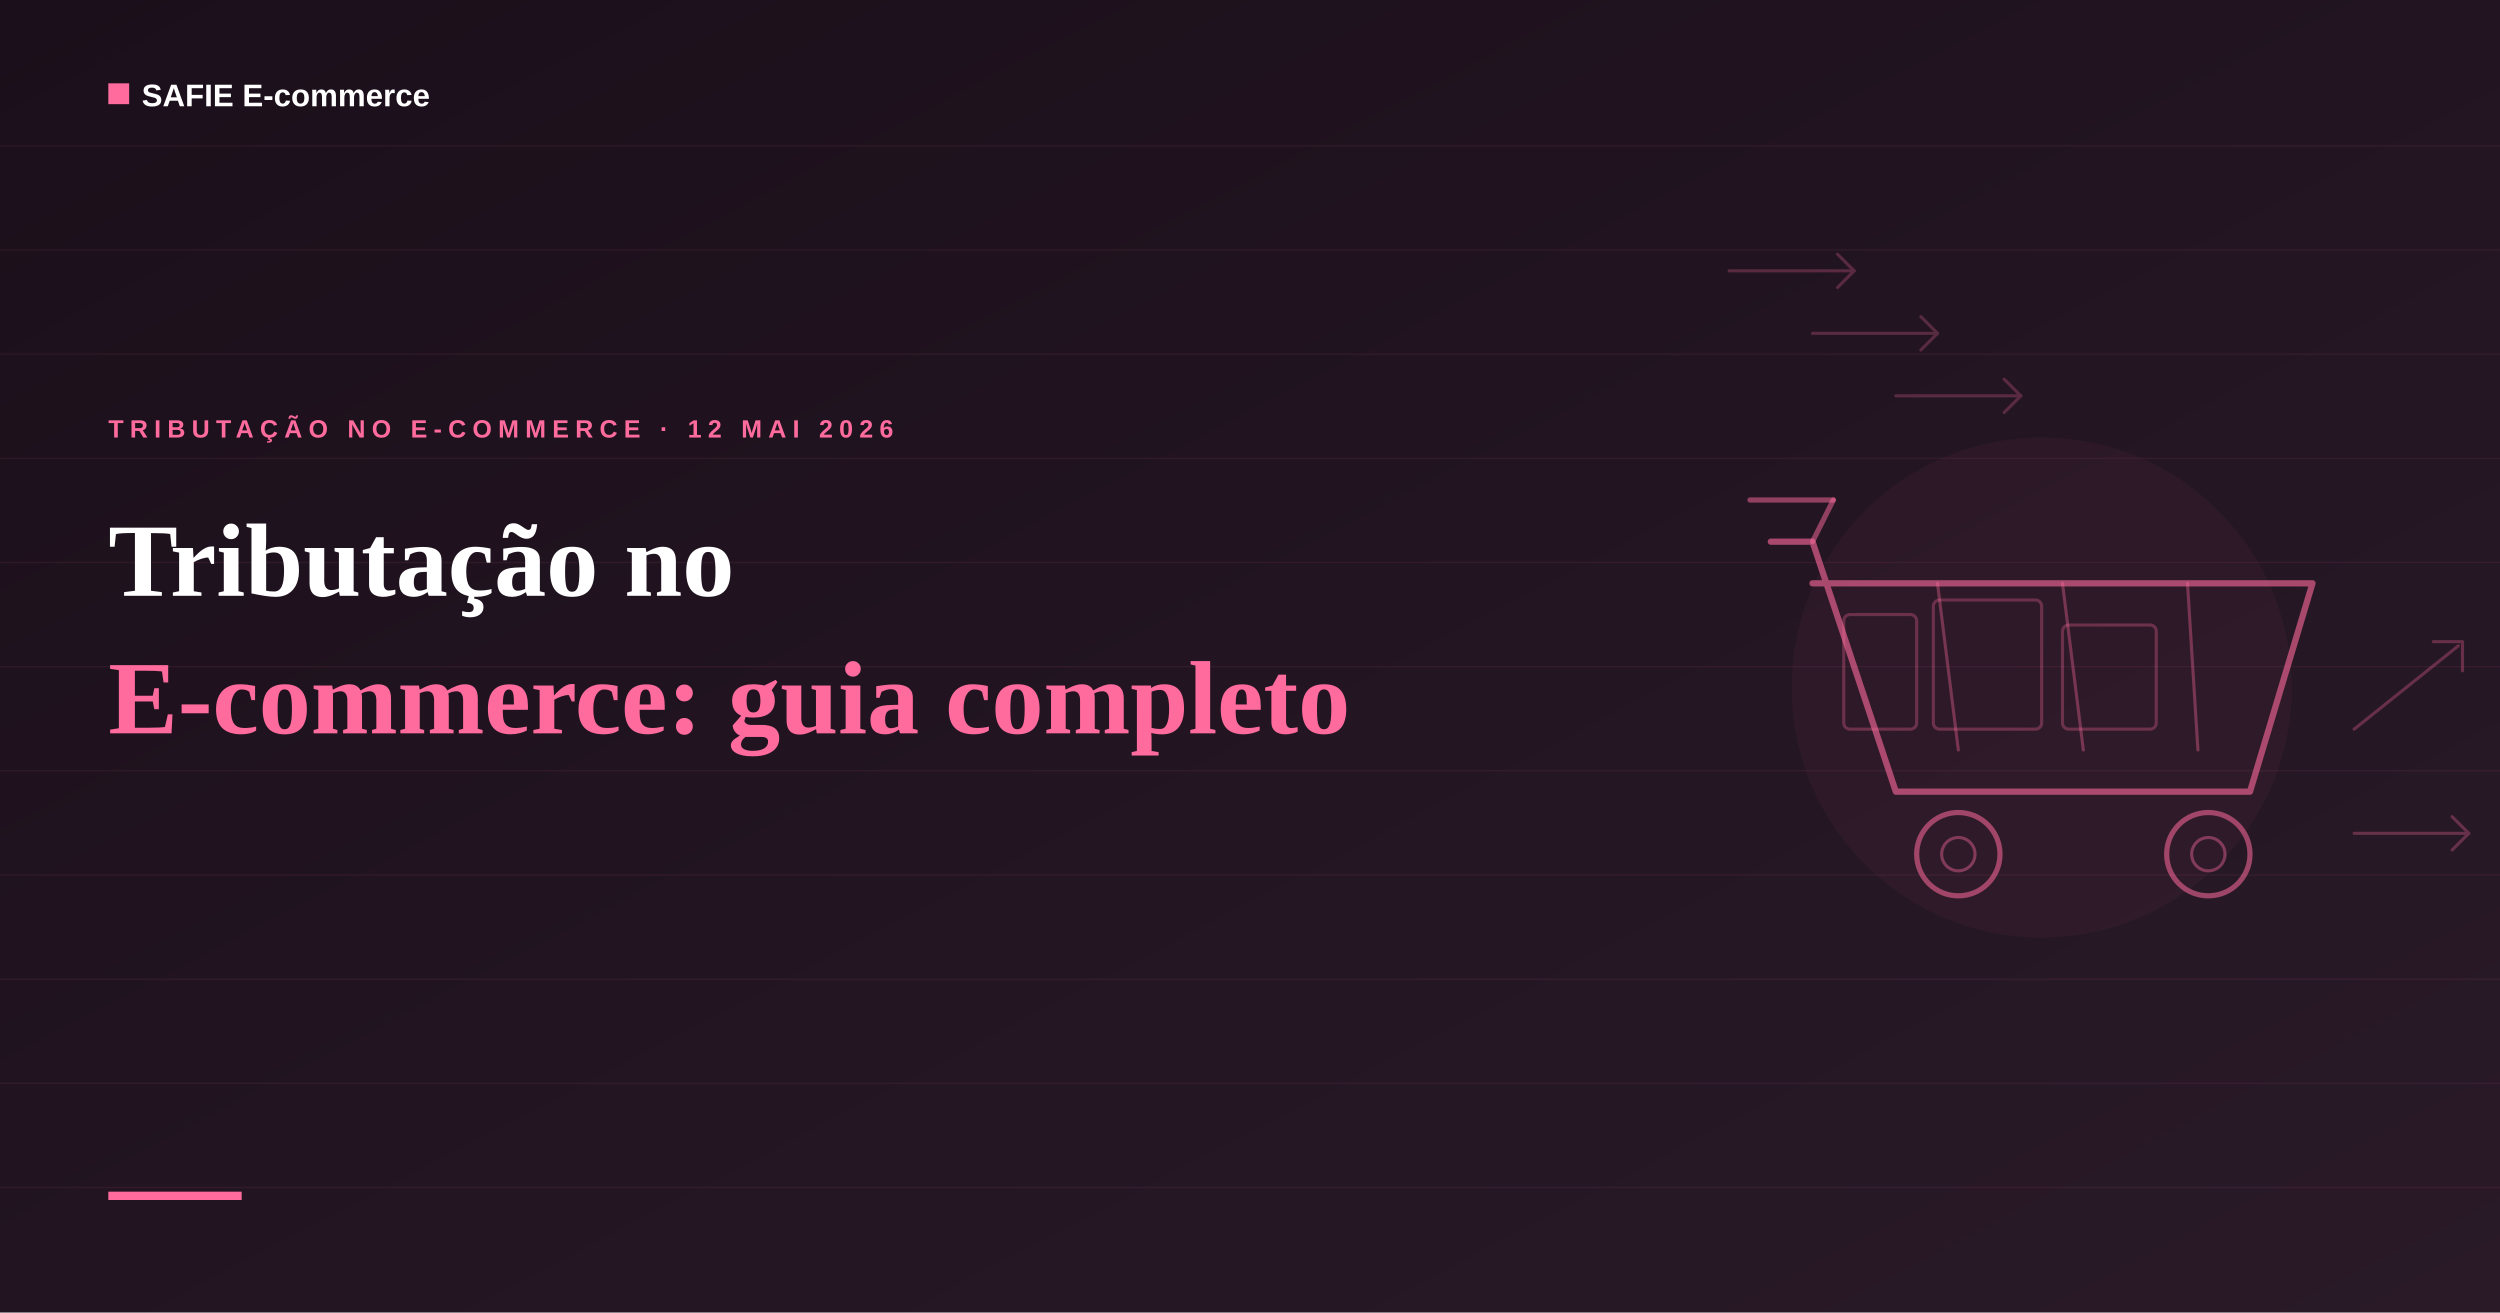
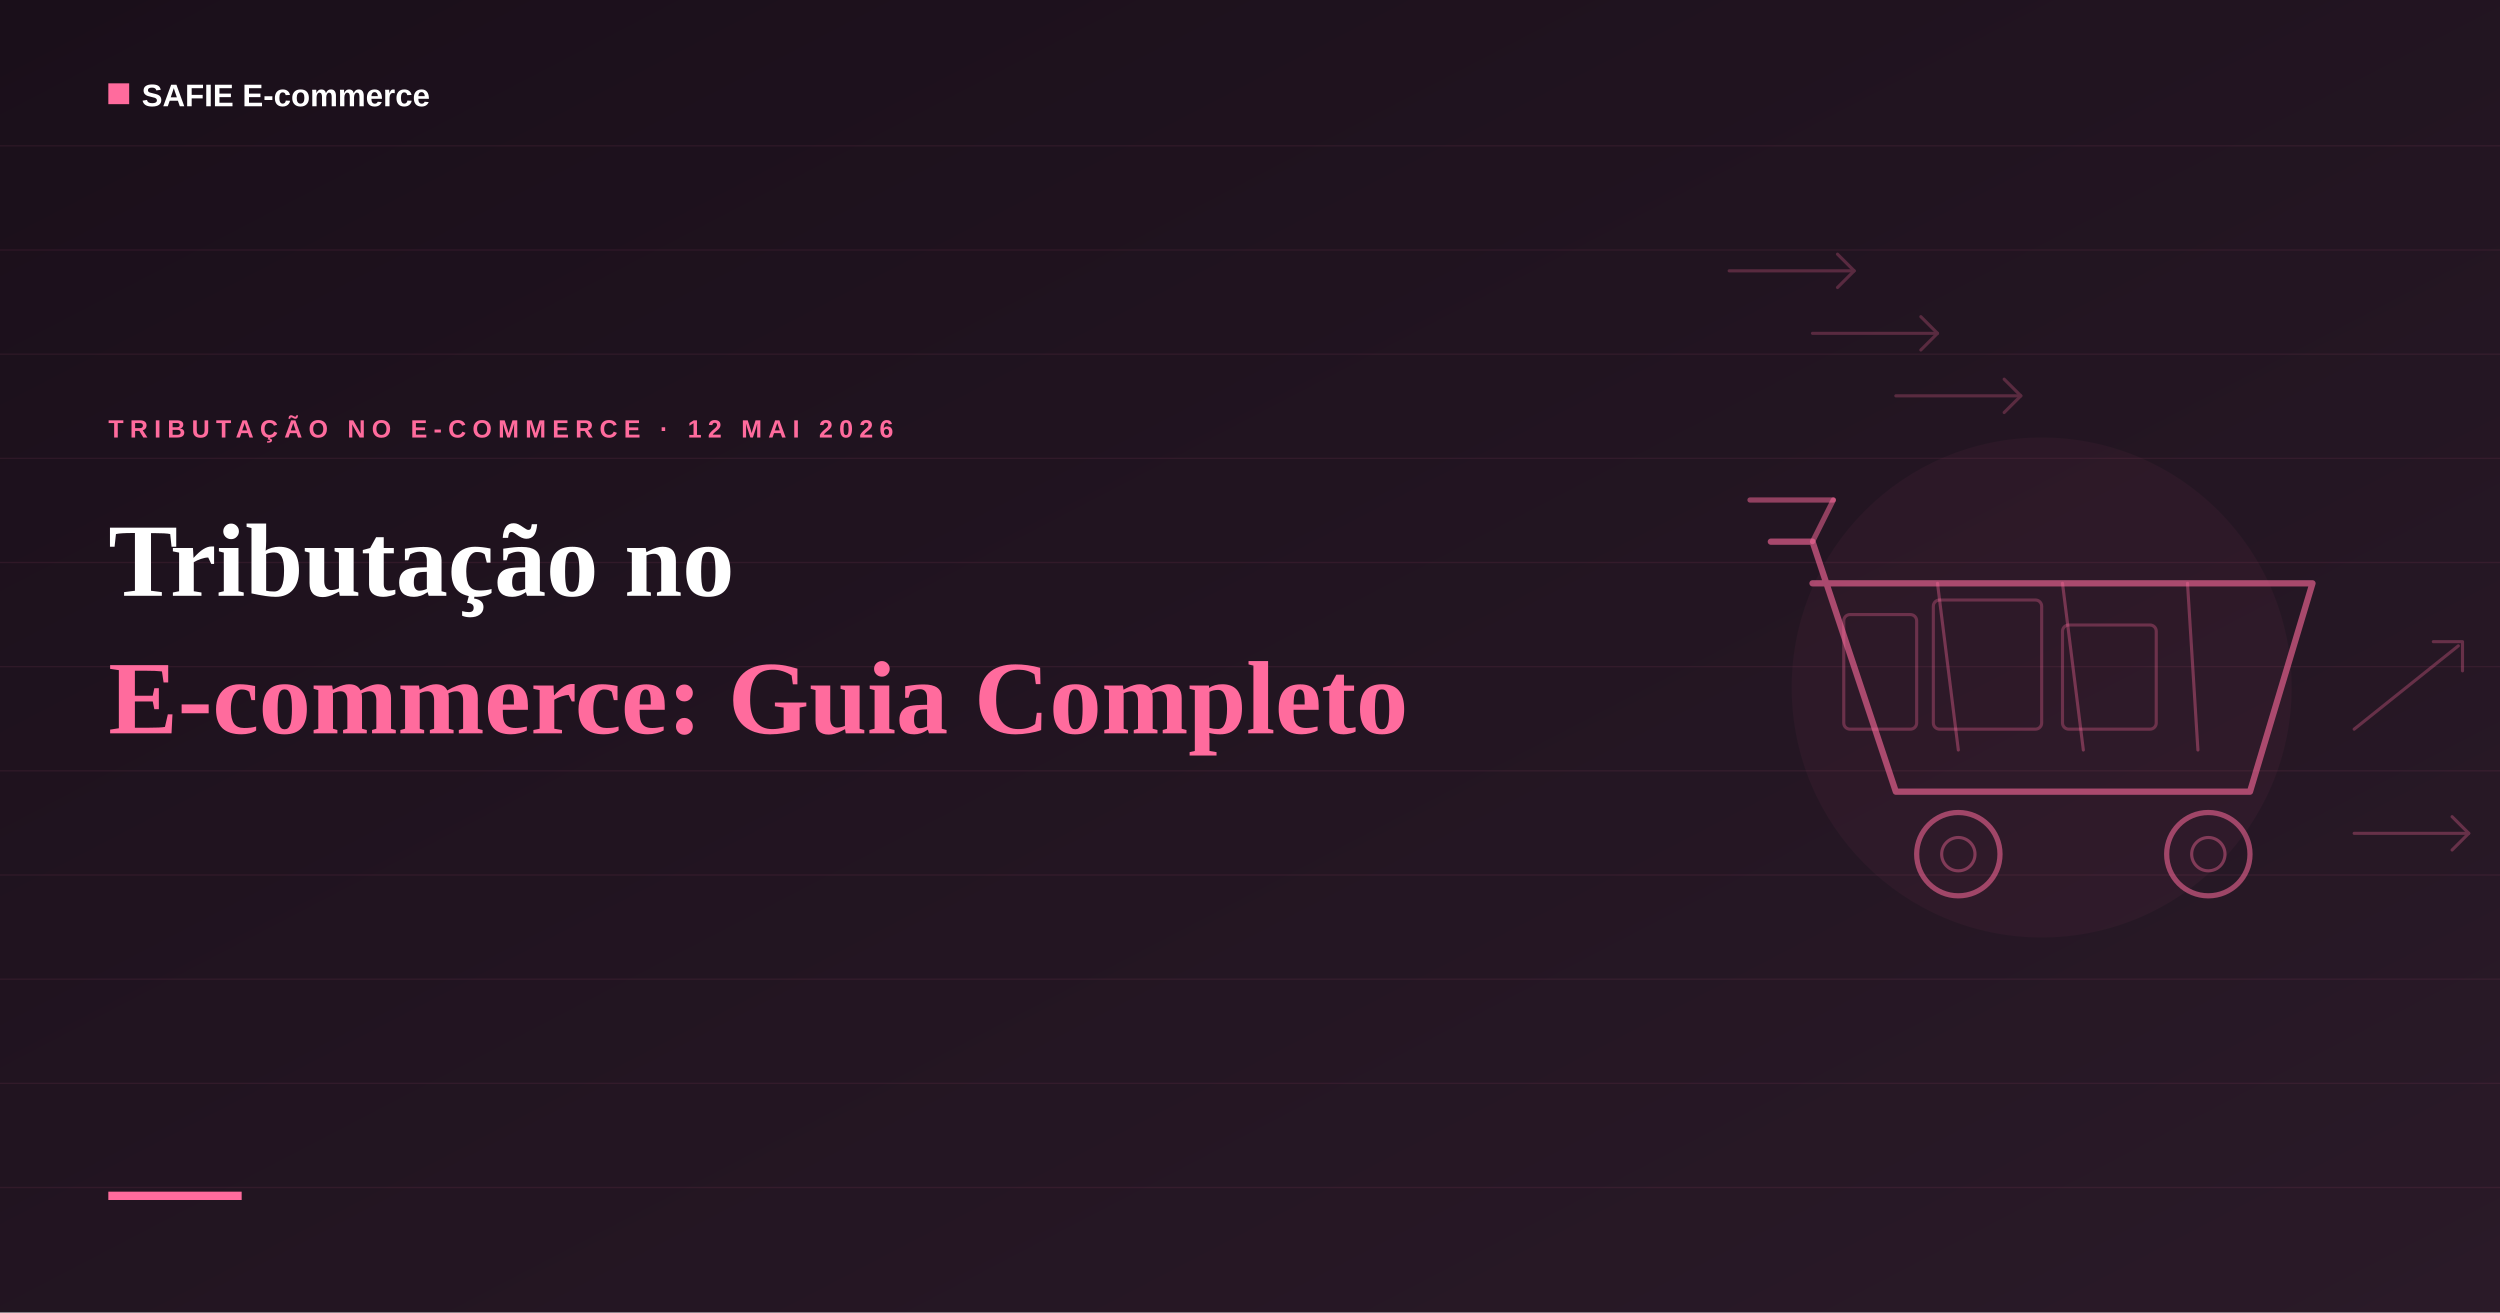
<svg xmlns="http://www.w3.org/2000/svg" viewBox="0 0 1200 630" width="1200" height="630">
  <defs>
    <linearGradient id="bg-grad" x1="0%" y1="0%" x2="100%" y2="100%">
      <stop offset="0%" stop-color="#1a0f1a" />
      <stop offset="100%" stop-color="#2a1a28" />
    </linearGradient>
  </defs>
  <rect width="1200" height="630" fill="url(#bg-grad)" />
  <g stroke="#ff6b9d" stroke-width="0.6" opacity="0.08">
    <line x1="0" y1="70" x2="1200" y2="70" />
    <line x1="0" y1="120" x2="1200" y2="120" />
    <line x1="0" y1="170" x2="1200" y2="170" />
    <line x1="0" y1="220" x2="1200" y2="220" />
    <line x1="0" y1="270" x2="1200" y2="270" />
    <line x1="0" y1="320" x2="1200" y2="320" />
    <line x1="0" y1="370" x2="1200" y2="370" />
    <line x1="0" y1="420" x2="1200" y2="420" />
    <line x1="0" y1="470" x2="1200" y2="470" />
    <line x1="0" y1="520" x2="1200" y2="520" />
    <line x1="0" y1="570" x2="1200" y2="570" />
  </g>
  <g stroke="#ff6b9d" stroke-width="1.5" opacity="0.25" fill="none" stroke-linecap="round" stroke-linejoin="round">
    <line x1="830" y1="130" x2="890" y2="130" />
    <polyline points="882,122 890,130 882,138" />
    <line x1="870" y1="160" x2="930" y2="160" />
    <polyline points="922,152 930,160 922,168" />
    <line x1="910" y1="190" x2="970" y2="190" />
    <polyline points="962,182 970,190 962,198" />
  </g>
  <g stroke="#ff6b9d" fill="none" stroke-linecap="round" stroke-linejoin="round">
    <path d="M 850 260 L 870 260 L 910 380 L 1080 380 L 1110 280 L 870 280" stroke-width="3" opacity="0.6" />
    <line x1="840" y1="240" x2="880" y2="240" stroke-width="2.5" opacity="0.5" />
    <line x1="880" y1="240" x2="870" y2="260" stroke-width="2.5" opacity="0.5" />
    <line x1="930" y1="280" x2="940" y2="360" stroke-width="1.5" opacity="0.35" />
    <line x1="990" y1="280" x2="1000" y2="360" stroke-width="1.5" opacity="0.35" />
    <line x1="1050" y1="280" x2="1055" y2="360" stroke-width="1.5" opacity="0.35" />
    <circle cx="940" cy="410" r="20" stroke-width="2.5" opacity="0.55" />
    <circle cx="940" cy="410" r="8" stroke-width="1.5" opacity="0.4" />
    <circle cx="1060" cy="410" r="20" stroke-width="2.5" opacity="0.55" />
    <circle cx="1060" cy="410" r="8" stroke-width="1.5" opacity="0.4" />
    <rect x="885" y="295" width="35" height="55" rx="3" stroke-width="1.5" opacity="0.3" />
    <rect x="928" y="288" width="52" height="62" rx="3" stroke-width="1.5" opacity="0.3" />
    <rect x="990" y="300" width="45" height="50" rx="3" stroke-width="1.5" opacity="0.3" />
  </g>
  <circle cx="980" cy="330" r="120" fill="#ff6b9d" opacity="0.04" />
  <g stroke="#ff6b9d" stroke-width="1.5" opacity="0.3" fill="none" stroke-linecap="round">
    <line x1="1130" y1="350" x2="1180" y2="310" />
    <polyline points="1168,308 1182,308 1182,322" stroke-linejoin="round" />
    <line x1="1130" y1="400" x2="1185" y2="400" />
    <polyline points="1177,392 1185,400 1177,408" stroke-linejoin="round" />
  </g>
  <rect x="52" y="40" width="10" height="10" fill="#ff6b9d" />
  <text x="68" y="51" fill="#ffffff" font-family="'DM Sans', Arial, sans-serif" font-size="15" font-weight="600">SAFIE E-commerce</text>
  <text x="52" y="210" fill="#ff6b9d" font-family="'DM Sans', Arial, sans-serif" font-size="12" font-weight="600" letter-spacing="3">TRIBUTAÇÃO NO E-COMMERCE · 12 MAI 2026</text>
  <text x="52" y="286" fill="#ffffff" font-family="Georgia, 'Times New Roman', serif" font-size="50" font-weight="700">Tributação no</text>
-   <text x="52" y="352" fill="#ff6b9d" font-family="Georgia, 'Times New Roman', serif" font-size="50" font-weight="700">E-commerce: guia completo</text>
+   <text x="52" y="352" fill="#ff6b9d" font-family="Georgia, 'Times New Roman', serif" font-size="50" font-weight="700">E-commerce: Guia Completo</text>
  <text x="52" y="418" fill="#ff6b9d" font-family="Georgia, 'Times New Roman', serif" font-size="50" font-weight="700" />
  <rect x="52" y="572" width="64" height="4" fill="#ff6b9d" />
</svg>
